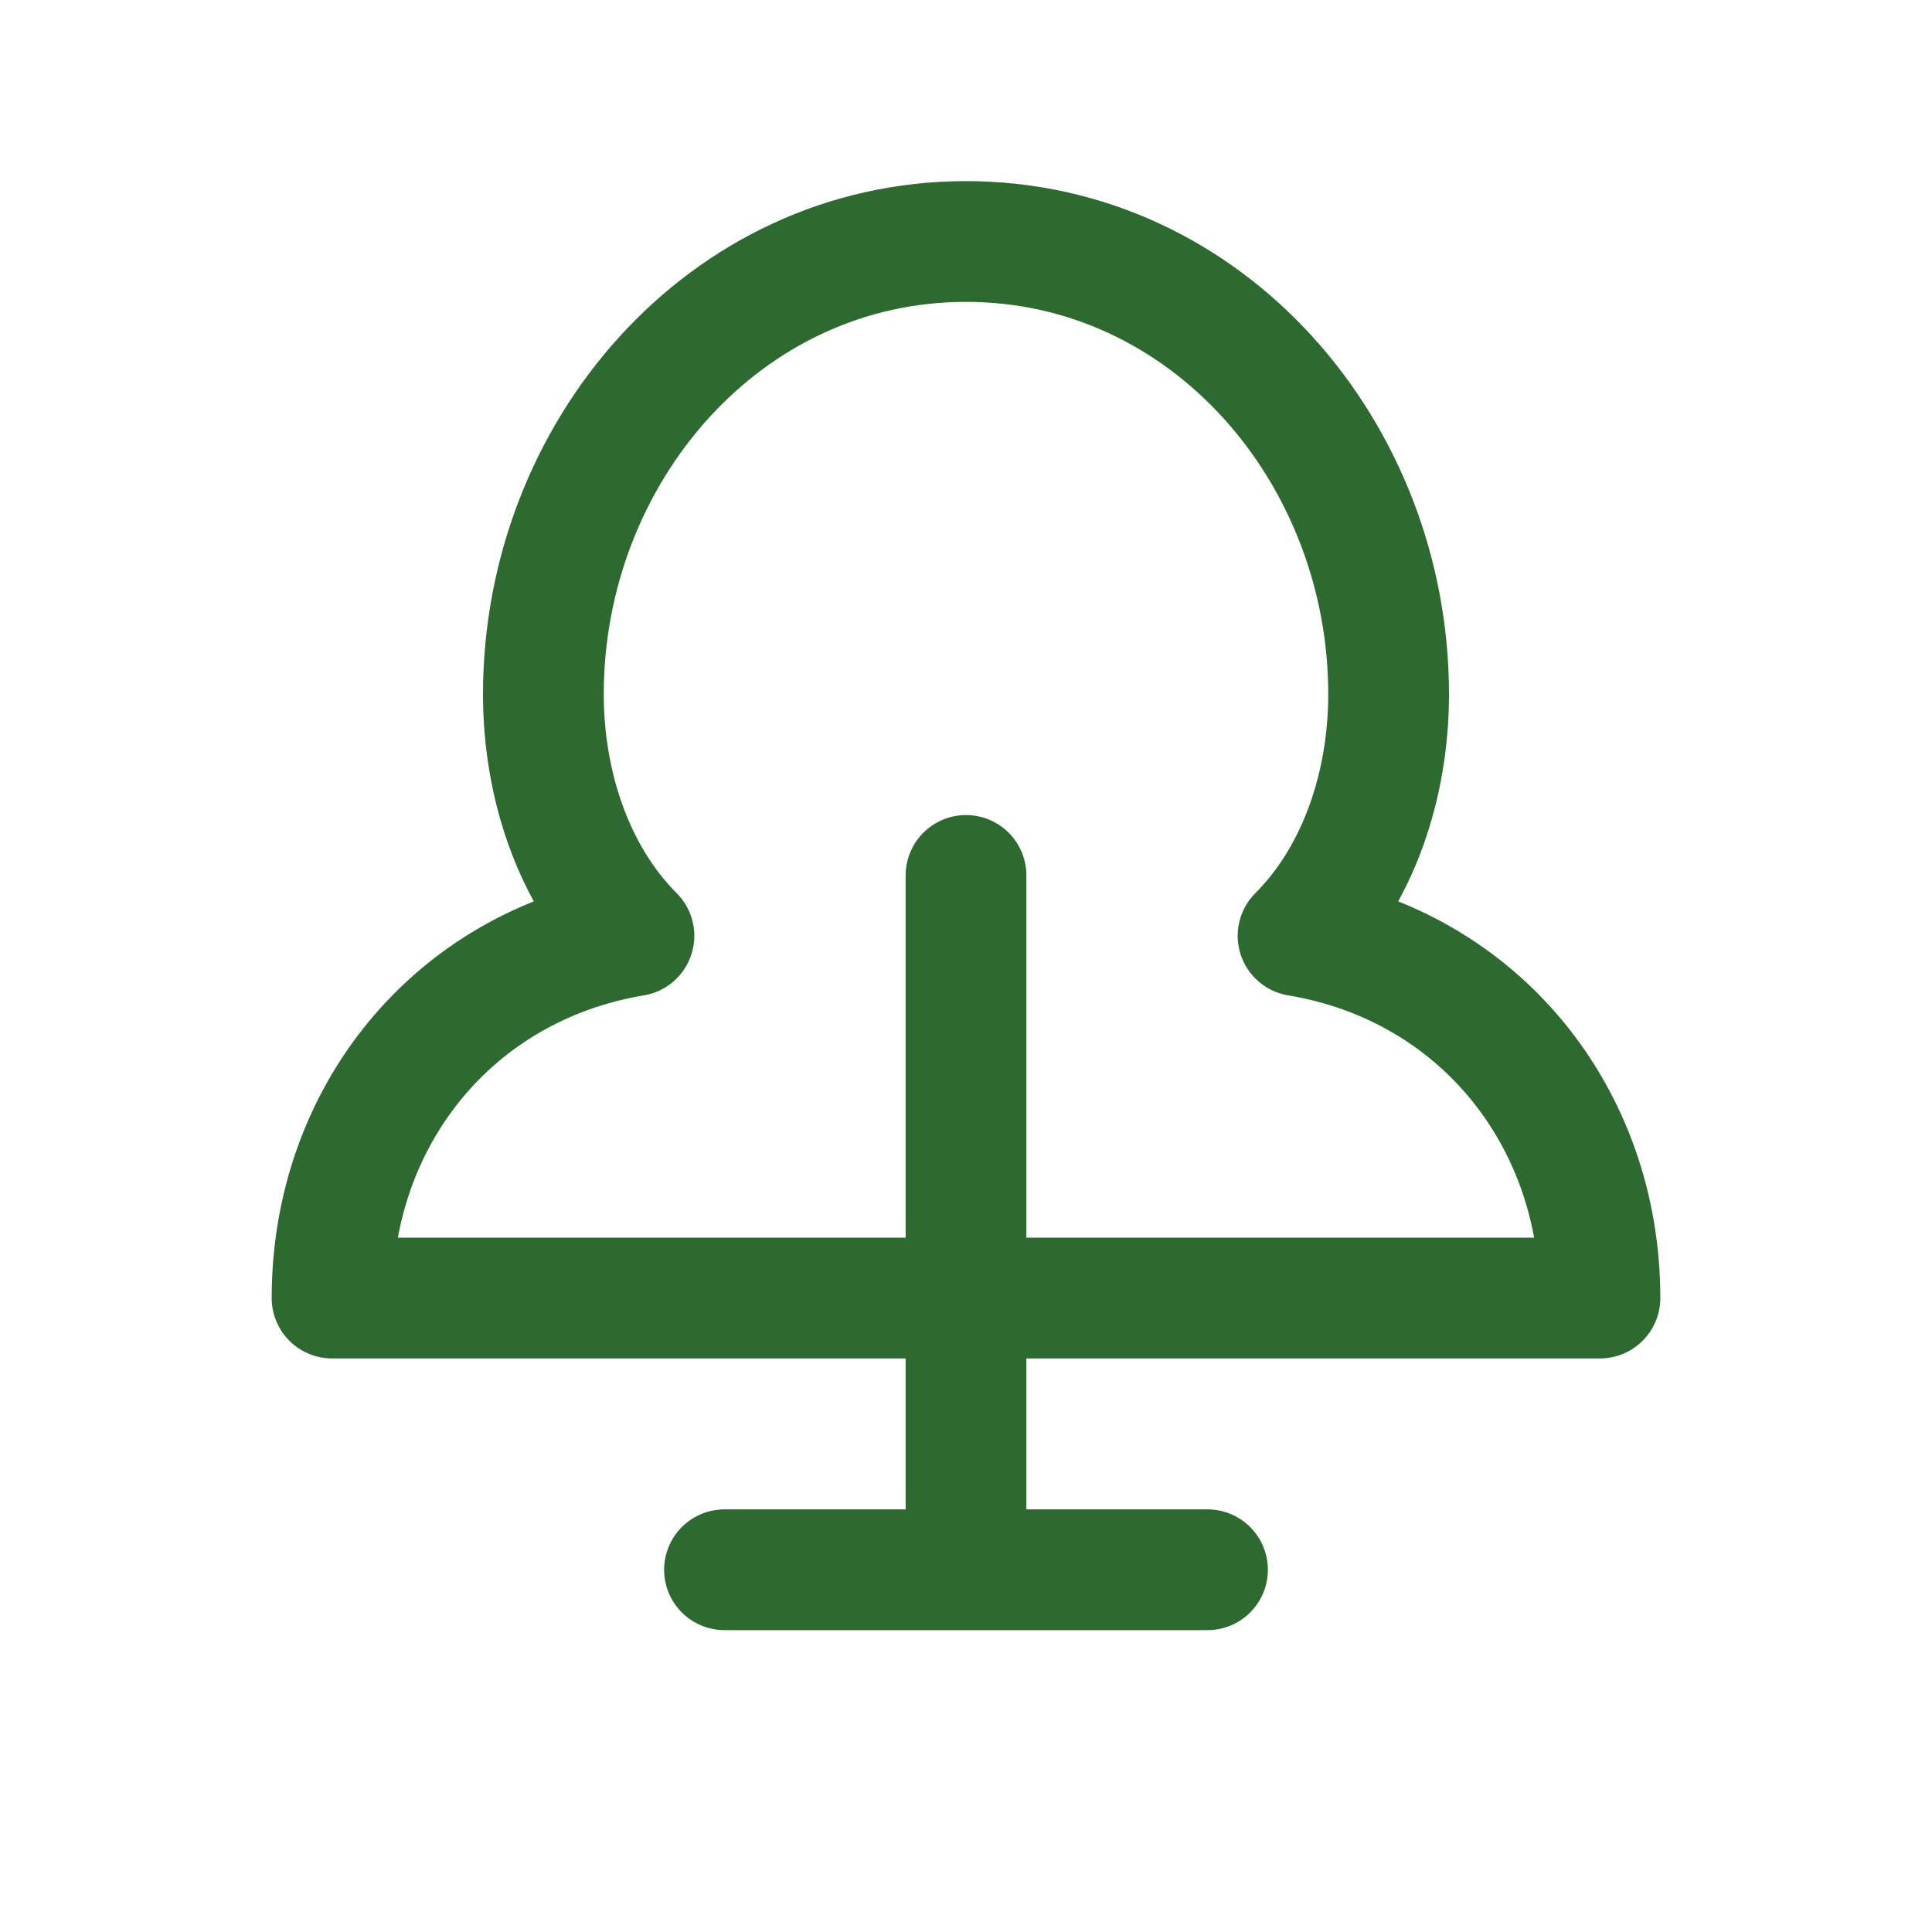
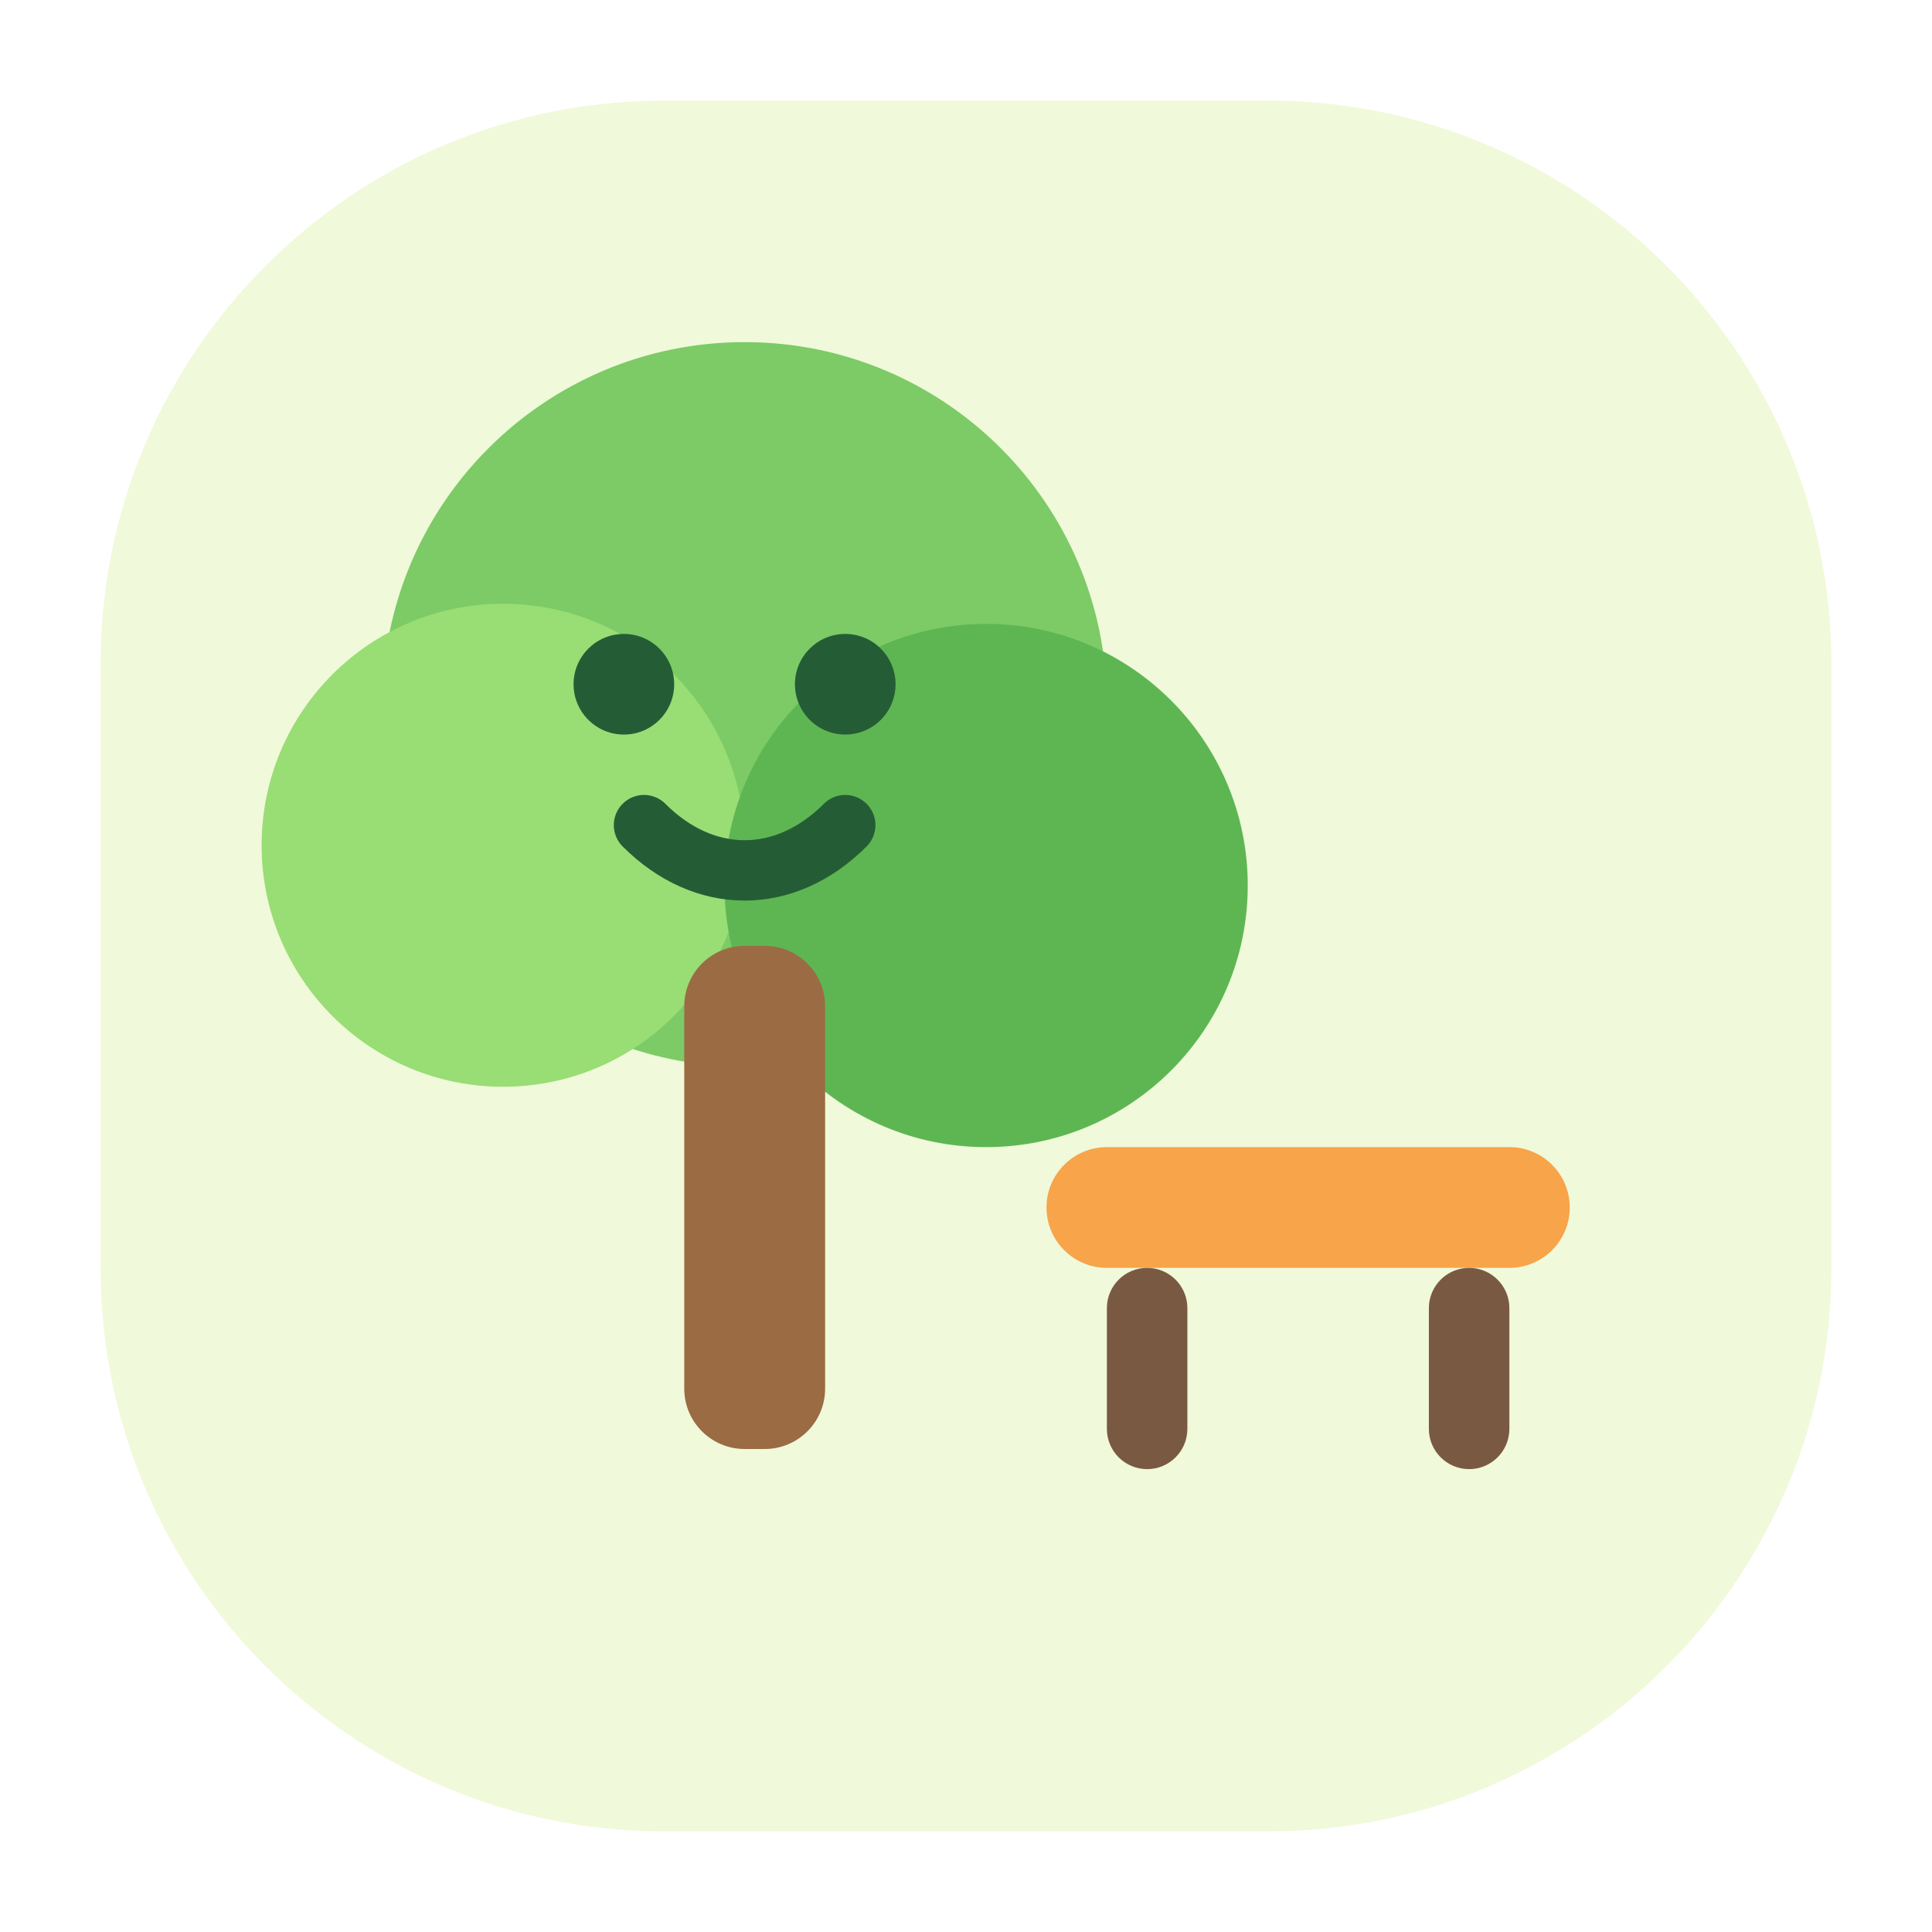
- <svg xmlns="http://www.w3.org/2000/svg" viewBox="0 0 64 64" role="img" aria-label="公園">
-   <g fill="none" stroke="#2d6a2f" stroke-width="4" stroke-linecap="round" stroke-linejoin="round">
-     <path d="M32 8c-8 0-14 7-14 15 0 3 1 6 3 8-6 1-10 6-10 12h42c0-6-4-11-10-12 2-2 3-5 3-8 0-8-6-15-14-15z" />
-     <path d="M32 29v23M24 52h16" />
-   </g>
+ <svg xmlns="http://www.w3.org/2000/svg" viewBox="0 0 96 96">
+   <rect x="5" y="5" width="86" height="86" rx="28" fill="#F0F9D9" />
+   <circle cx="37" cy="35" r="18" fill="#7CCB66" />
+   <circle cx="25" cy="42" r="12" fill="#99DD75" />
+   <circle cx="49" cy="44" r="13" fill="#5EB653" />
+   <rect x="34" y="47" width="7" height="25" rx="3" fill="#9B6B43" />
+   <rect x="52" y="57" width="26" height="6" rx="3" fill="#F7A44A" />
+   <rect x="55" y="63" width="4" height="10" rx="2" fill="#7A5942" />
+   <rect x="71" y="63" width="4" height="10" rx="2" fill="#7A5942" />
+   <circle cx="31" cy="34" r="2.5" fill="#245D35" />
+   <circle cx="42" cy="34" r="2.5" fill="#245D35" />
+   <path d="M32 41c3 3 7 3 10 0" fill="none" stroke="#245D35" stroke-width="3" stroke-linecap="round" />
</svg>
